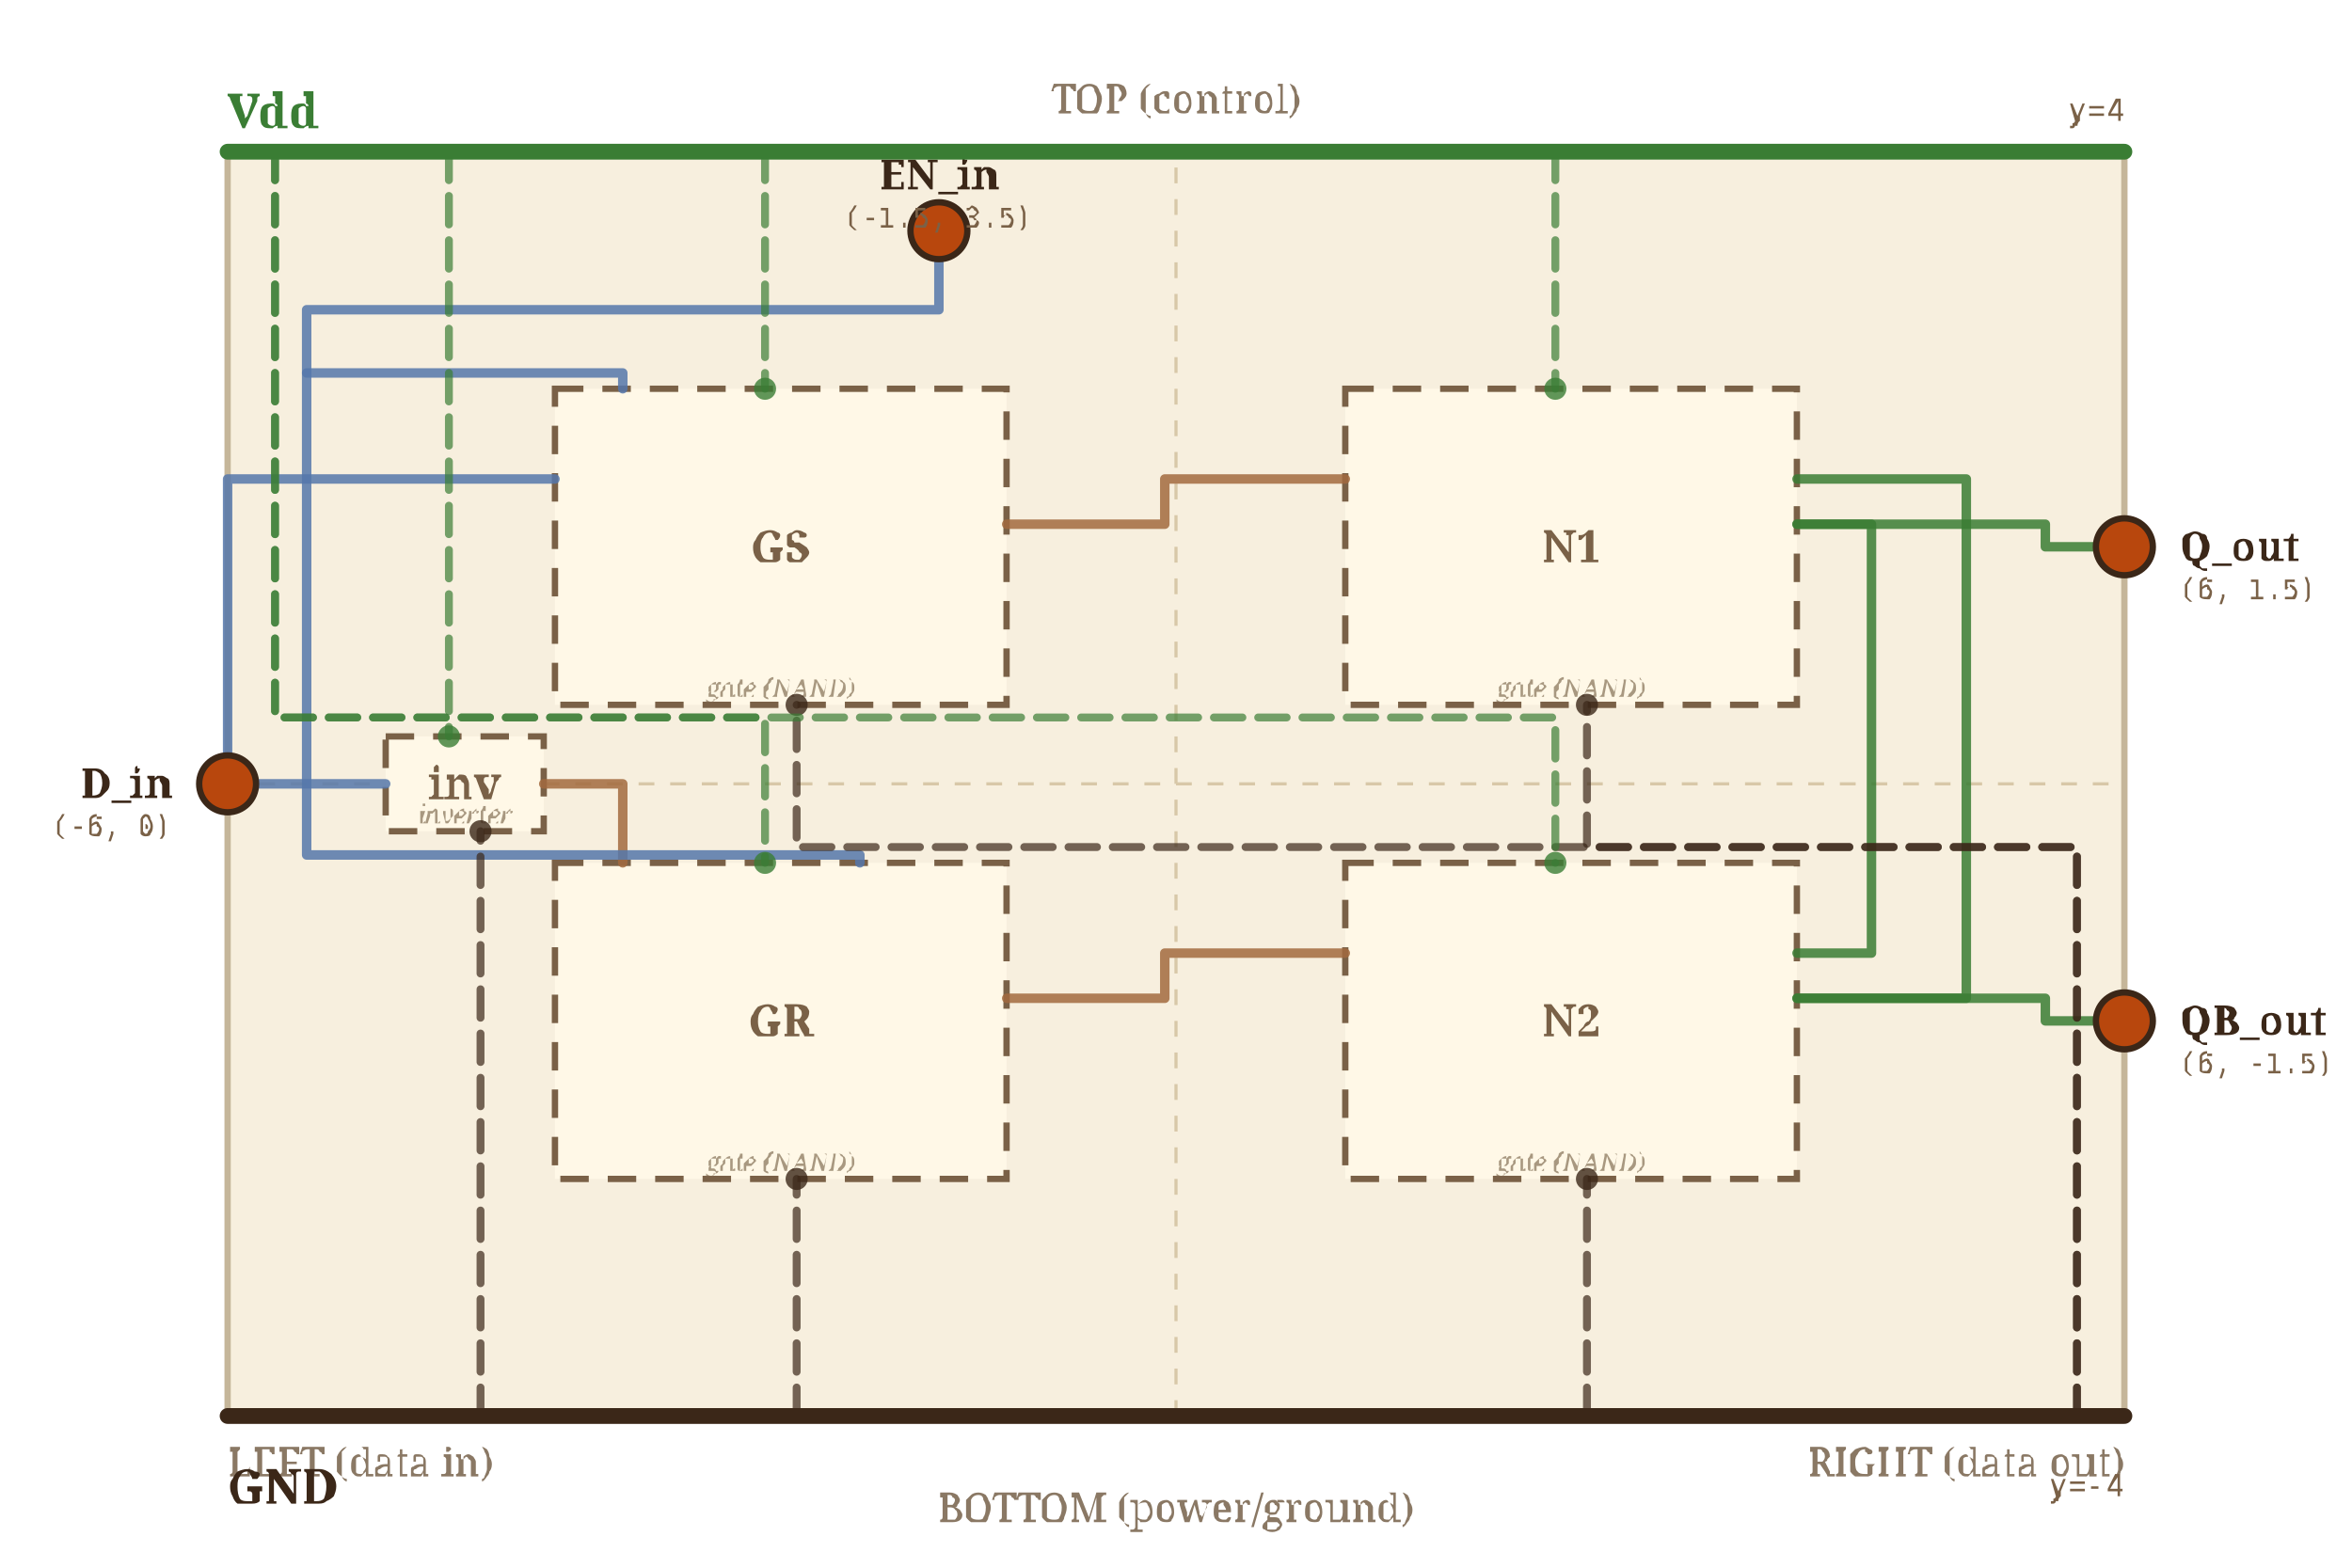
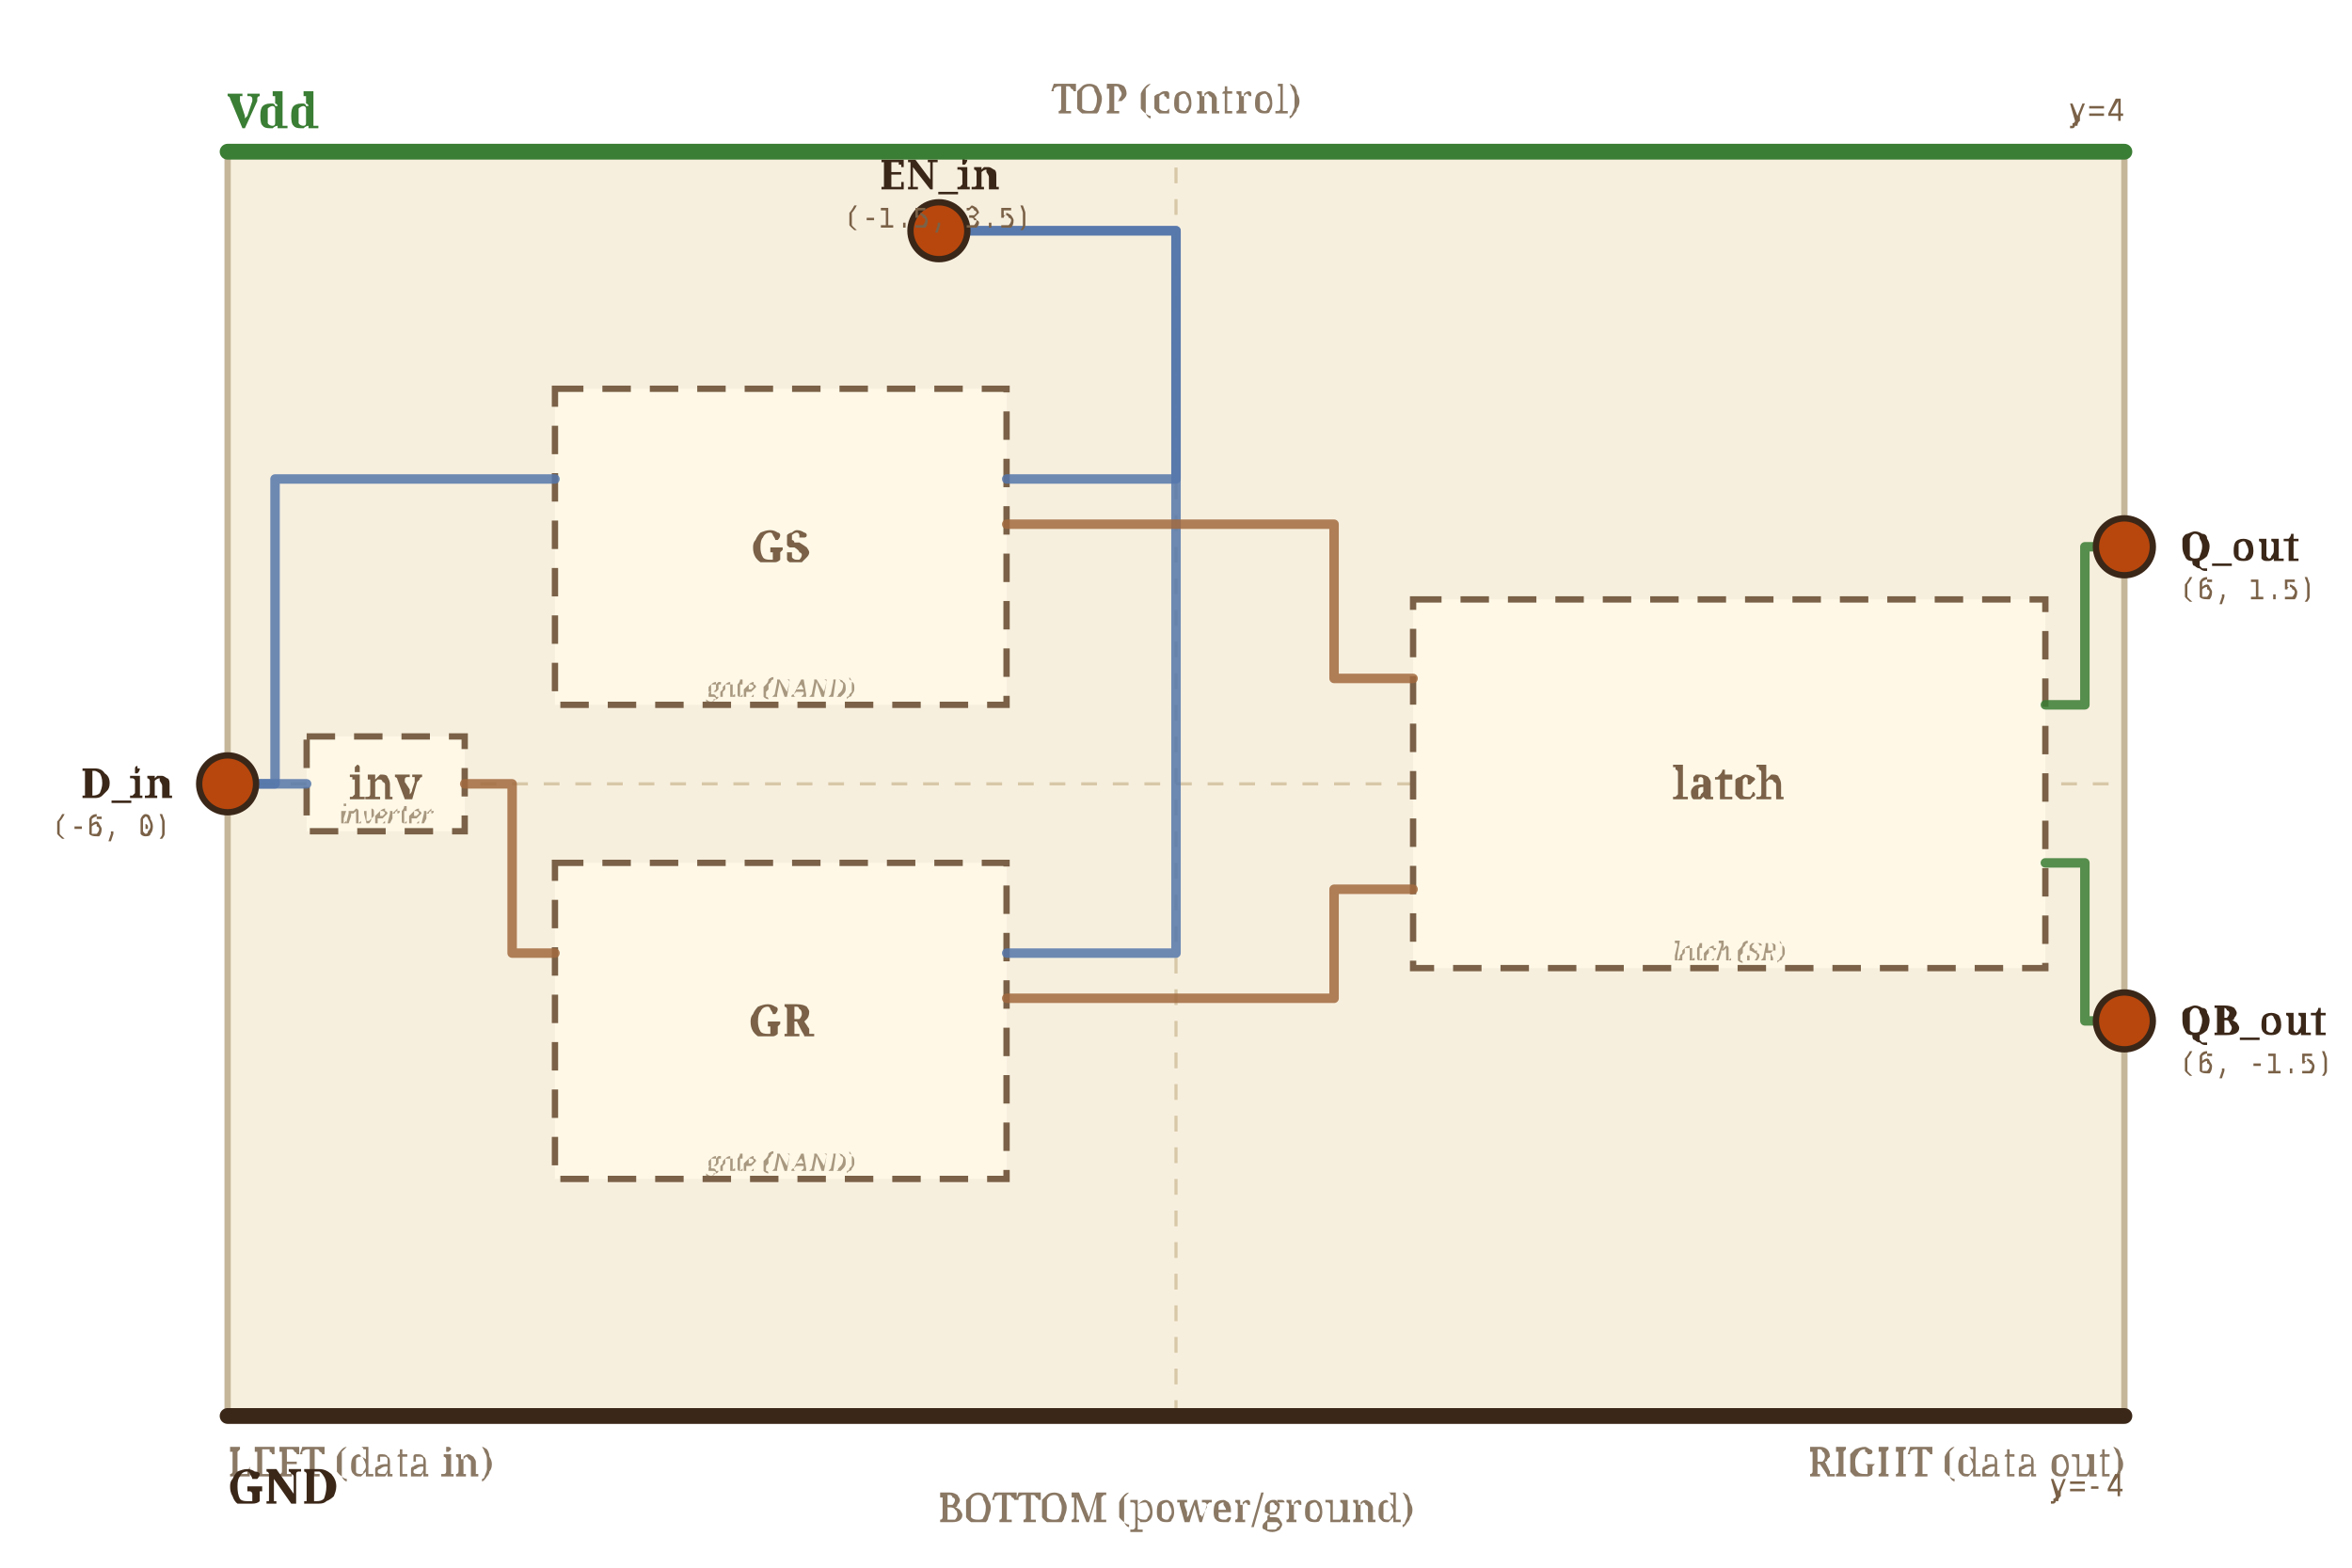
<svg xmlns="http://www.w3.org/2000/svg" viewBox="-7.44 -4.96 14.88 9.92" width="900" height="600">
  <rect x="-6" y="-4" width="12" height="8" fill="#f7efde" stroke="#c5b69a" stroke-width="0.04" />
  <line x1="0" y1="4" x2="0" y2="-4" stroke="#d8c8a8" stroke-width="0.02" stroke-dasharray="0.1,0.1" />
  <line x1="-6" y1="0" x2="6" y2="0" stroke="#d8c8a8" stroke-width="0.02" stroke-dasharray="0.1,0.1" />
  <text x="-6" y="4.384" font-size="0.25" fill="#8a7864" font-family="serif">LEFT (data in)</text>
  <text x="6" y="4.384" font-size="0.25" fill="#8a7864" font-family="serif" text-anchor="end">RIGHT (data out)</text>
  <text x="0" y="-4.24" font-size="0.25" fill="#8a7864" font-family="serif" text-anchor="middle">TOP (control)</text>
  <text x="0" y="4.672" font-size="0.25" fill="#8a7864" font-family="serif" text-anchor="middle">BOTTOM (power/ground)</text>
-   <rect x="-5" y="-0.3" width="1" height="0.6" fill="#fff8e7" stroke="#7a6147" stroke-width="0.04" stroke-dasharray="0.18,0.12" />
-   <text x="-4.5" y="0" text-anchor="middle" dominant-baseline="middle" font-size="0.28" fill="#7a6147" font-family="serif" font-weight="bold">inv</text>
-   <text x="-4.5" y="0.25" text-anchor="middle" dominant-baseline="alphabetic" font-size="0.16" fill="#a89880" font-family="serif" font-style="italic">inverter</text>
+   <rect x="-5.5" y="-0.3" width="1" height="0.6" fill="#fff8e7" stroke="#7a6147" stroke-width="0.04" stroke-dasharray="0.18,0.12" />
+   <text x="-5" y="0" text-anchor="middle" dominant-baseline="middle" font-size="0.28" fill="#7a6147" font-family="serif" font-weight="bold">inv</text>
+   <text x="-5" y="0.25" text-anchor="middle" dominant-baseline="alphabetic" font-size="0.16" fill="#a89880" font-family="serif" font-style="italic">inverter</text>
  <rect x="-3.929" y="-2.5" width="2.857" height="2" fill="#fff8e7" stroke="#7a6147" stroke-width="0.04" stroke-dasharray="0.18,0.12" />
  <text x="-2.5" y="-1.5" text-anchor="middle" dominant-baseline="middle" font-size="0.28" fill="#7a6147" font-family="serif" font-weight="bold">GS</text>
  <text x="-2.5" y="-0.55" text-anchor="middle" dominant-baseline="alphabetic" font-size="0.16" fill="#a89880" font-family="serif" font-style="italic">gate (NAND)</text>
  <rect x="-3.929" y="0.5" width="2.857" height="2" fill="#fff8e7" stroke="#7a6147" stroke-width="0.04" stroke-dasharray="0.18,0.12" />
  <text x="-2.5" y="1.5" text-anchor="middle" dominant-baseline="middle" font-size="0.28" fill="#7a6147" font-family="serif" font-weight="bold">GR</text>
  <text x="-2.5" y="2.45" text-anchor="middle" dominant-baseline="alphabetic" font-size="0.16" fill="#a89880" font-family="serif" font-style="italic">gate (NAND)</text>
-   <rect x="1.071" y="-2.5" width="2.857" height="2" fill="#fff8e7" stroke="#7a6147" stroke-width="0.04" stroke-dasharray="0.18,0.12" />
-   <text x="2.5" y="-1.5" text-anchor="middle" dominant-baseline="middle" font-size="0.28" fill="#7a6147" font-family="serif" font-weight="bold">N1</text>
-   <text x="2.5" y="-0.55" text-anchor="middle" dominant-baseline="alphabetic" font-size="0.16" fill="#a89880" font-family="serif" font-style="italic">gate (NAND)</text>
-   <rect x="1.071" y="0.5" width="2.857" height="2" fill="#fff8e7" stroke="#7a6147" stroke-width="0.04" stroke-dasharray="0.18,0.12" />
-   <text x="2.5" y="1.5" text-anchor="middle" dominant-baseline="middle" font-size="0.28" fill="#7a6147" font-family="serif" font-weight="bold">N2</text>
-   <text x="2.5" y="2.45" text-anchor="middle" dominant-baseline="alphabetic" font-size="0.16" fill="#a89880" font-family="serif" font-style="italic">gate (NAND)</text>
-   <polyline points="-6.000,-4.000 6.000,-4.000" fill="none" stroke="#3a7d34" stroke-width="0.06" stroke-linejoin="round" stroke-linecap="round" opacity="0.85" />
-   <polyline points="-6.000,4.000 6.000,4.000" fill="none" stroke="#3b2718" stroke-width="0.06" stroke-linejoin="round" stroke-linecap="round" opacity="0.85" />
-   <polyline points="-6.000,0.000 -5.000,0.000" fill="none" stroke="#5577aa" stroke-width="0.06" stroke-linejoin="round" stroke-linecap="round" opacity="0.85" />
-   <polyline points="-6.000,0.000 -6.000,-1.929 -3.929,-1.929" fill="none" stroke="#5577aa" stroke-width="0.06" stroke-linejoin="round" stroke-linecap="round" opacity="0.85" />
-   <polyline points="-4.000,0.000 -3.500,0.000 -3.500,0.500" fill="none" stroke="#a26a3e" stroke-width="0.06" stroke-linejoin="round" stroke-linecap="round" opacity="0.85" />
-   <polyline points="-1.500,-3.500 -1.500,-3.000 -5.500,-3.000 -5.500,0.450 -2.000,0.450 -2.000,0.500" fill="none" stroke="#5577aa" stroke-width="0.06" stroke-linejoin="round" stroke-linecap="round" opacity="0.85" />
-   <polyline points="-5.500,-2.600 -5.500,-2.600 -3.500,-2.600 -3.500,-2.500" fill="none" stroke="#5577aa" stroke-width="0.06" stroke-linejoin="round" stroke-linecap="round" opacity="0.85" />
-   <polyline points="-1.071,-1.643 -0.071,-1.643 -0.071,-1.929 1.071,-1.929 1.071,-1.929" fill="none" stroke="#a26a3e" stroke-width="0.06" stroke-linejoin="round" stroke-linecap="round" opacity="0.85" />
-   <polyline points="-1.071,1.357 -0.071,1.357 -0.071,1.071 1.071,1.071 1.071,1.071" fill="none" stroke="#a26a3e" stroke-width="0.06" stroke-linejoin="round" stroke-linecap="round" opacity="0.85" />
-   <polyline points="3.929,-1.643 5.500,-1.643 5.500,-1.500 6.000,-1.500" fill="none" stroke="#3a7d34" stroke-width="0.06" stroke-linejoin="round" stroke-linecap="round" opacity="0.85" />
-   <polyline points="3.929,1.357 5.500,1.357 5.500,1.500 6.000,1.500" fill="none" stroke="#3a7d34" stroke-width="0.06" stroke-linejoin="round" stroke-linecap="round" opacity="0.85" />
-   <polyline points="3.929,-1.643 4.400,-1.643 4.400,1.071 3.929,1.071" fill="none" stroke="#3a7d34" stroke-width="0.06" stroke-linejoin="round" stroke-linecap="round" opacity="0.85" />
-   <polyline points="3.929,1.357 5.000,1.357 5.000,-1.929 3.929,-1.929" fill="none" stroke="#3a7d34" stroke-width="0.06" stroke-linejoin="round" stroke-linecap="round" opacity="0.85" />
-   <polyline points="-4.600,-4.000 -4.600,-0.300" fill="none" stroke="#3a7d34" stroke-width="0.05" stroke-linejoin="round" stroke-linecap="round" stroke-dasharray="0.18,0.1" opacity="0.7" />
-   <circle cx="-4.6" cy="-0.3" r="0.07" fill="#3a7d34" opacity="0.8" />
-   <polyline points="-4.400,4.000 -4.400,0.300" fill="none" stroke="#3b2718" stroke-width="0.05" stroke-linejoin="round" stroke-linecap="round" stroke-dasharray="0.18,0.1" opacity="0.7" />
-   <circle cx="-4.4" cy="0.3" r="0.07" fill="#3b2718" opacity="0.8" />
-   <polyline points="-2.600,-4.000 -2.600,-2.500" fill="none" stroke="#3a7d34" stroke-width="0.05" stroke-linejoin="round" stroke-linecap="round" stroke-dasharray="0.18,0.1" opacity="0.7" />
-   <circle cx="-2.6" cy="-2.5" r="0.07" fill="#3a7d34" opacity="0.8" />
-   <polyline points="5.700,4.000 5.700,0.400 -2.400,0.400 -2.400,-0.500" fill="none" stroke="#3b2718" stroke-width="0.05" stroke-linejoin="round" stroke-linecap="round" stroke-dasharray="0.18,0.1" opacity="0.7" />
-   <circle cx="-2.4" cy="-0.5" r="0.07" fill="#3b2718" opacity="0.8" />
-   <polyline points="-5.700,-4.000 -5.700,-0.420 -2.600,-0.420 -2.600,0.500" fill="none" stroke="#3a7d34" stroke-width="0.05" stroke-linejoin="round" stroke-linecap="round" stroke-dasharray="0.18,0.1" opacity="0.7" />
-   <circle cx="-2.6" cy="0.5" r="0.07" fill="#3a7d34" opacity="0.8" />
-   <polyline points="-2.400,4.000 -2.400,2.500" fill="none" stroke="#3b2718" stroke-width="0.05" stroke-linejoin="round" stroke-linecap="round" stroke-dasharray="0.18,0.1" opacity="0.7" />
-   <circle cx="-2.4" cy="2.5" r="0.07" fill="#3b2718" opacity="0.8" />
-   <polyline points="2.400,-4.000 2.400,-2.500" fill="none" stroke="#3a7d34" stroke-width="0.05" stroke-linejoin="round" stroke-linecap="round" stroke-dasharray="0.18,0.1" opacity="0.7" />
-   <circle cx="2.4" cy="-2.5" r="0.07" fill="#3a7d34" opacity="0.8" />
-   <polyline points="5.700,4.000 5.700,0.400 2.600,0.400 2.600,-0.500" fill="none" stroke="#3b2718" stroke-width="0.05" stroke-linejoin="round" stroke-linecap="round" stroke-dasharray="0.18,0.1" opacity="0.7" />
-   <circle cx="2.6" cy="-0.5" r="0.07" fill="#3b2718" opacity="0.8" />
-   <polyline points="-5.700,-4.000 -5.700,-0.420 2.400,-0.420 2.400,0.500" fill="none" stroke="#3a7d34" stroke-width="0.05" stroke-linejoin="round" stroke-linecap="round" stroke-dasharray="0.18,0.1" opacity="0.7" />
-   <circle cx="2.4" cy="0.5" r="0.07" fill="#3a7d34" opacity="0.8" />
-   <polyline points="2.600,4.000 2.600,2.500" fill="none" stroke="#3b2718" stroke-width="0.05" stroke-linejoin="round" stroke-linecap="round" stroke-dasharray="0.18,0.1" opacity="0.7" />
-   <circle cx="2.6" cy="2.5" r="0.07" fill="#3b2718" opacity="0.8" />
+   <rect x="1.5" y="-1.167" width="4" height="2.333" fill="#fff8e7" stroke="#7a6147" stroke-width="0.04" stroke-dasharray="0.18,0.12" />
+   <text x="3.5" y="0" text-anchor="middle" dominant-baseline="middle" font-size="0.28" fill="#7a6147" font-family="serif" font-weight="bold">latch</text>
+   <text x="3.5" y="1.117" text-anchor="middle" dominant-baseline="alphabetic" font-size="0.16" fill="#a89880" font-family="serif" font-style="italic">latch (SR)</text>
+   <polyline points="-6.000,0.000 -5.500,0.000" fill="none" stroke="#5577aa" stroke-width="0.06" stroke-linejoin="round" stroke-linecap="round" opacity="0.85" />
+   <polyline points="-6.000,0.000 -5.700,0.000 -5.700,-1.929 -3.929,-1.929" fill="none" stroke="#5577aa" stroke-width="0.06" stroke-linejoin="round" stroke-linecap="round" opacity="0.85" />
+   <polyline points="-4.500,0.000 -4.200,0.000 -4.200,1.071 -3.929,1.071" fill="none" stroke="#a26a3e" stroke-width="0.06" stroke-linejoin="round" stroke-linecap="round" opacity="0.85" />
+   <polyline points="-1.500,-3.500 0.000,-3.500 0.000,-1.929 -1.071,-1.929" fill="none" stroke="#5577aa" stroke-width="0.06" stroke-linejoin="round" stroke-linecap="round" opacity="0.85" />
+   <polyline points="-1.500,-3.500 0.000,-3.500 0.000,1.071 -1.071,1.071" fill="none" stroke="#5577aa" stroke-width="0.06" stroke-linejoin="round" stroke-linecap="round" opacity="0.85" />
+   <polyline points="-1.071,-1.643 1.000,-1.643 1.000,-0.667 1.500,-0.667" fill="none" stroke="#a26a3e" stroke-width="0.06" stroke-linejoin="round" stroke-linecap="round" opacity="0.85" />
+   <polyline points="-1.071,1.357 1.000,1.357 1.000,0.667 1.500,0.667" fill="none" stroke="#a26a3e" stroke-width="0.06" stroke-linejoin="round" stroke-linecap="round" opacity="0.85" />
+   <polyline points="5.500,-0.500 5.750,-0.500 5.750,-1.500 6.000,-1.500" fill="none" stroke="#3a7d34" stroke-width="0.06" stroke-linejoin="round" stroke-linecap="round" opacity="0.85" />
+   <polyline points="5.500,0.500 5.750,0.500 5.750,1.500 6.000,1.500" fill="none" stroke="#3a7d34" stroke-width="0.06" stroke-linejoin="round" stroke-linecap="round" opacity="0.85" />
  <circle cx="-6" cy="0" r="0.18" fill="#b8470d" stroke="#3b2718" stroke-width="0.04" />
  <text x="-6.35" y="0" text-anchor="end" dominant-baseline="middle" font-size="0.26" fill="#3b2718" font-family="serif" font-weight="600">D_in</text>
  <text x="-6.35" y="0.28" text-anchor="end" dominant-baseline="middle" font-size="0.18" fill="#7a6147" font-family="monospace">(-6, 0)</text>
  <circle cx="-1.5" cy="-3.5" r="0.18" fill="#b8470d" stroke="#3b2718" stroke-width="0.04" />
  <text x="-1.5" y="-3.85" text-anchor="middle" dominant-baseline="middle" font-size="0.26" fill="#3b2718" font-family="serif" font-weight="600">EN_in</text>
  <text x="-1.5" y="-3.57" text-anchor="middle" dominant-baseline="middle" font-size="0.18" fill="#7a6147" font-family="monospace">(-1.5, 3.5)</text>
  <circle cx="6" cy="-1.5" r="0.18" fill="#b8470d" stroke="#3b2718" stroke-width="0.04" />
  <text x="6.35" y="-1.5" text-anchor="start" dominant-baseline="middle" font-size="0.26" fill="#3b2718" font-family="serif" font-weight="600">Q_out</text>
  <text x="6.35" y="-1.22" text-anchor="start" dominant-baseline="middle" font-size="0.18" fill="#7a6147" font-family="monospace">(6, 1.5)</text>
  <circle cx="6" cy="1.5" r="0.18" fill="#b8470d" stroke="#3b2718" stroke-width="0.04" />
  <text x="6.35" y="1.5" text-anchor="start" dominant-baseline="middle" font-size="0.26" fill="#3b2718" font-family="serif" font-weight="600">QB_out</text>
  <text x="6.35" y="1.78" text-anchor="start" dominant-baseline="middle" font-size="0.18" fill="#7a6147" font-family="monospace">(6, -1.5)</text>
  <line x1="-6" y1="-4" x2="6" y2="-4" stroke="#3a7d34" stroke-width="0.10" stroke-linecap="round" />
  <text x="-6" y="-4.25" text-anchor="start" dominant-baseline="middle" font-size="0.30" fill="#3a7d34" font-family="serif" font-weight="700">Vdd</text>
  <text x="6" y="-4.25" text-anchor="end" dominant-baseline="middle" font-size="0.20" fill="#7a6147" font-family="monospace">y=4</text>
  <line x1="-6" y1="4" x2="6" y2="4" stroke="#3b2718" stroke-width="0.10" stroke-linecap="round" />
  <text x="-6" y="4.45" text-anchor="start" dominant-baseline="middle" font-size="0.30" fill="#3b2718" font-family="serif" font-weight="700">GND</text>
  <text x="6" y="4.45" text-anchor="end" dominant-baseline="middle" font-size="0.20" fill="#7a6147" font-family="monospace">y=-4</text>
</svg>
